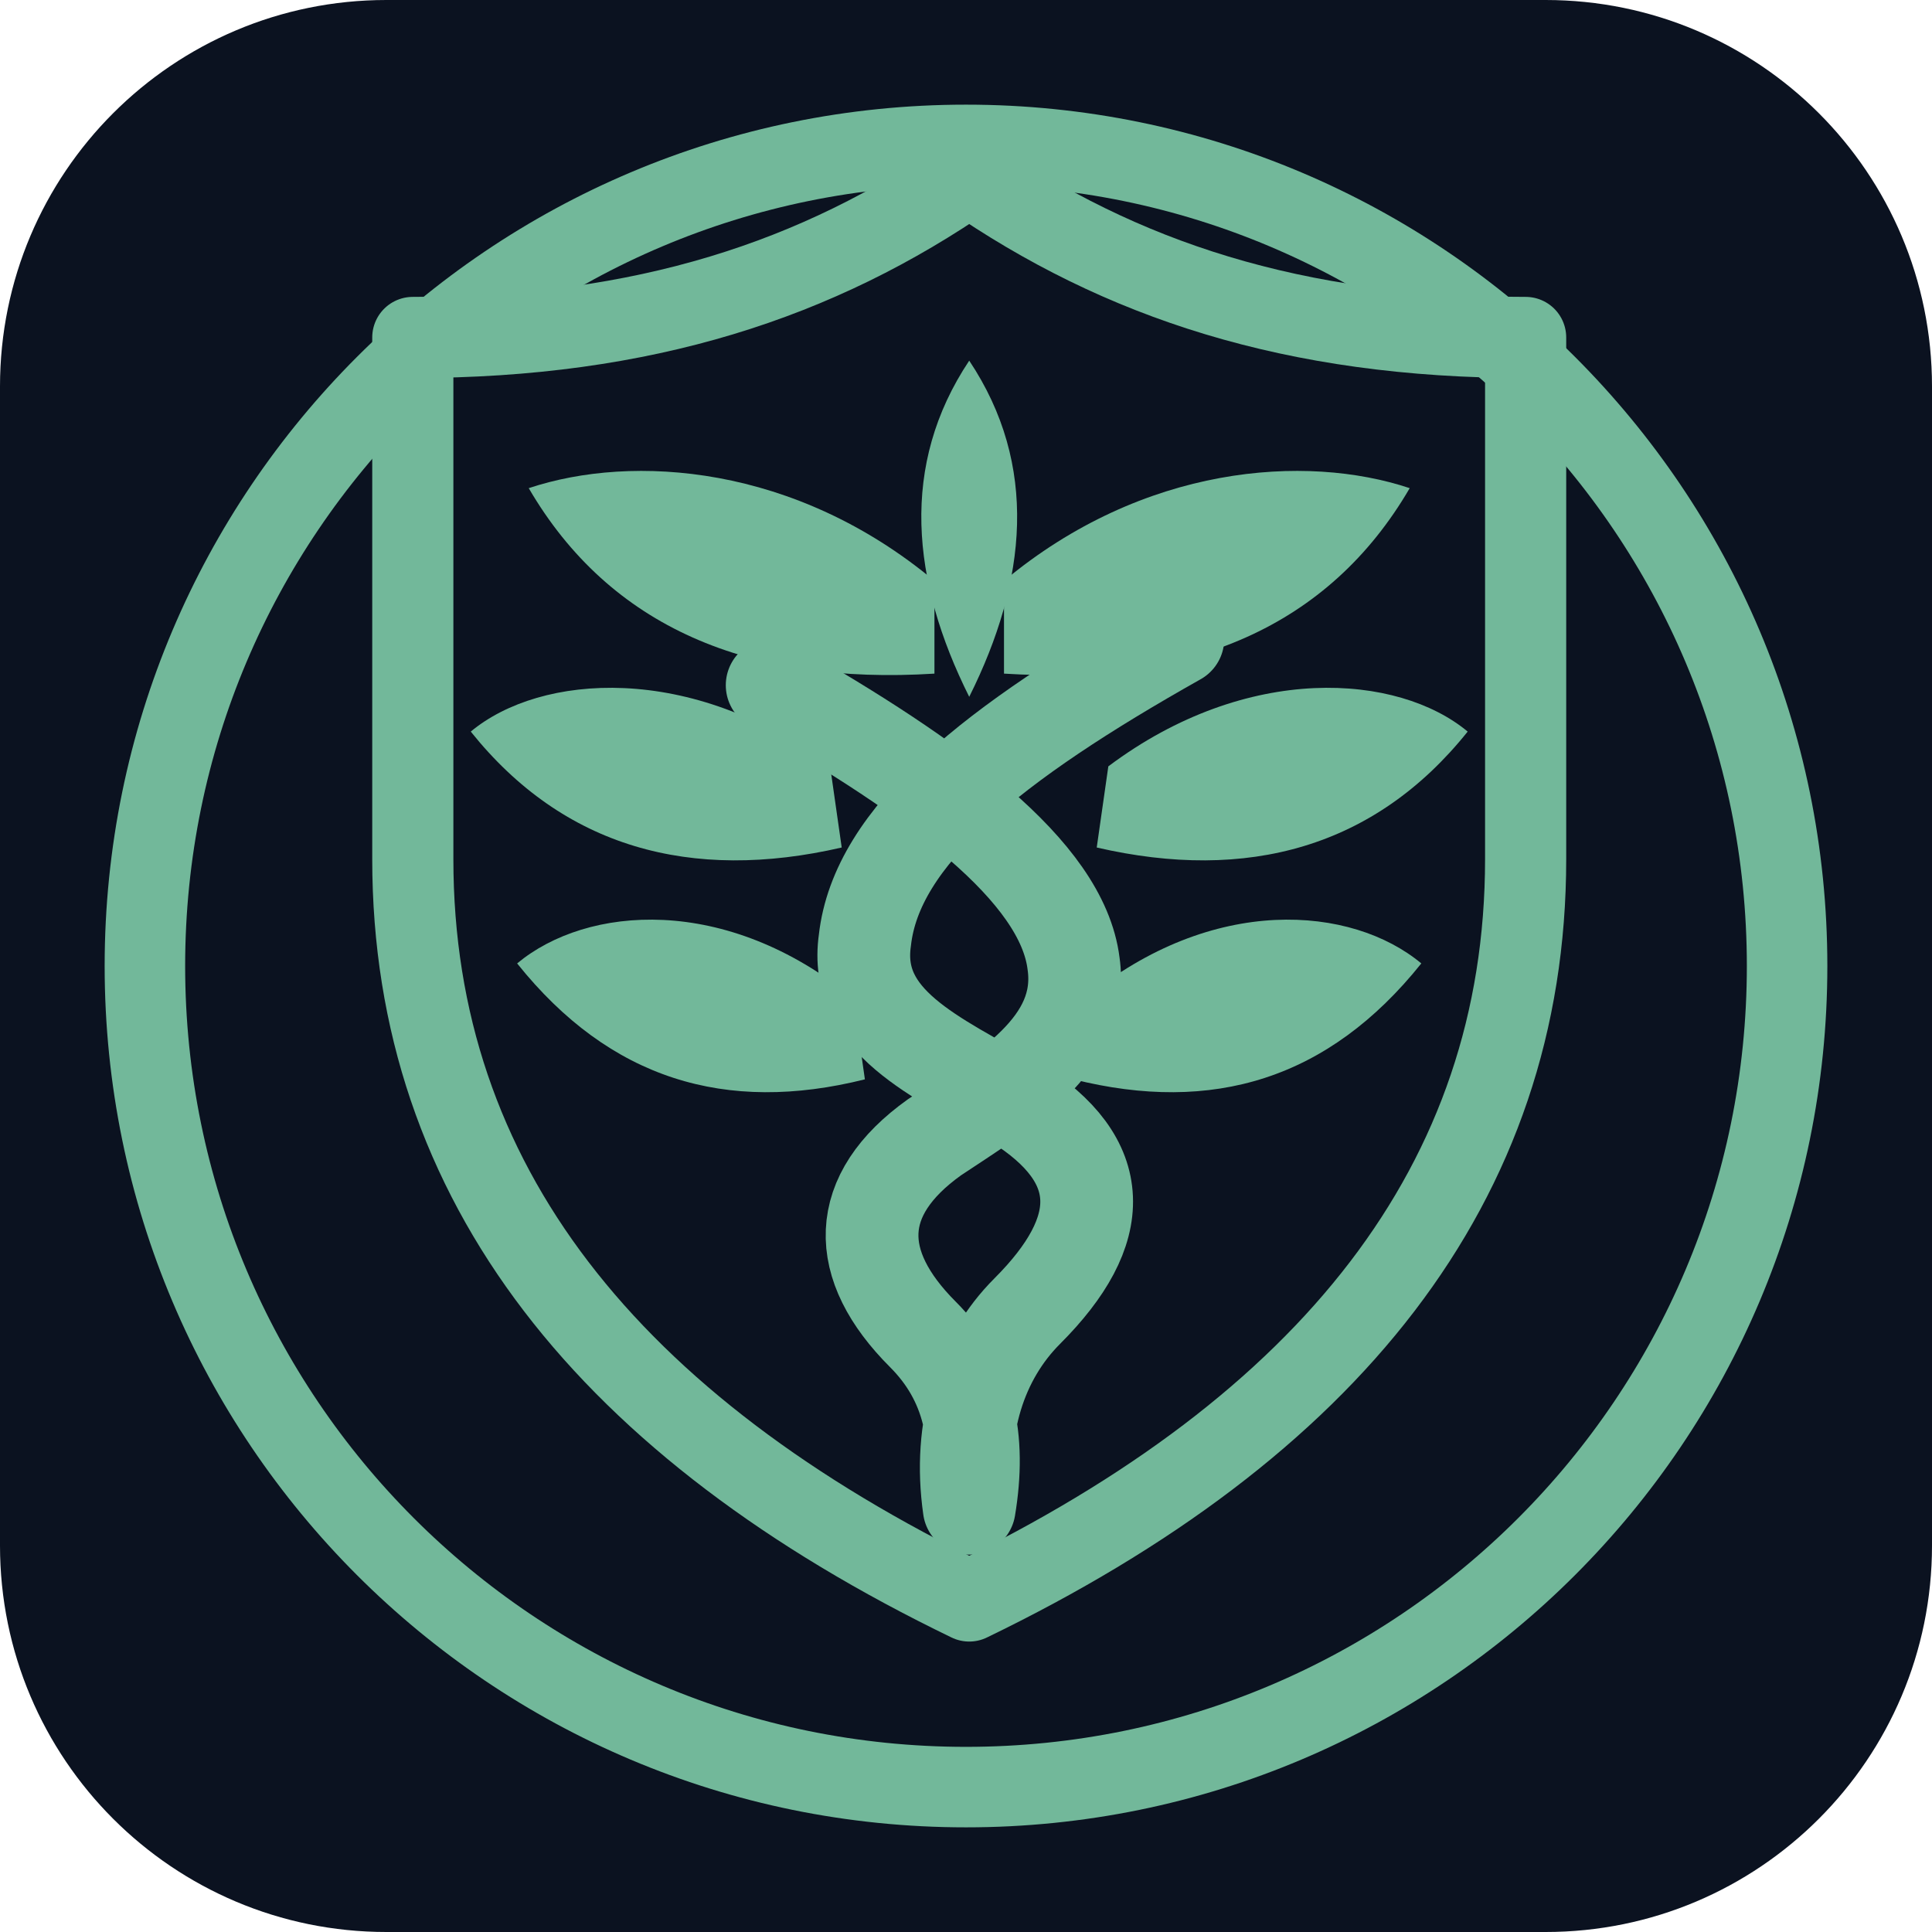
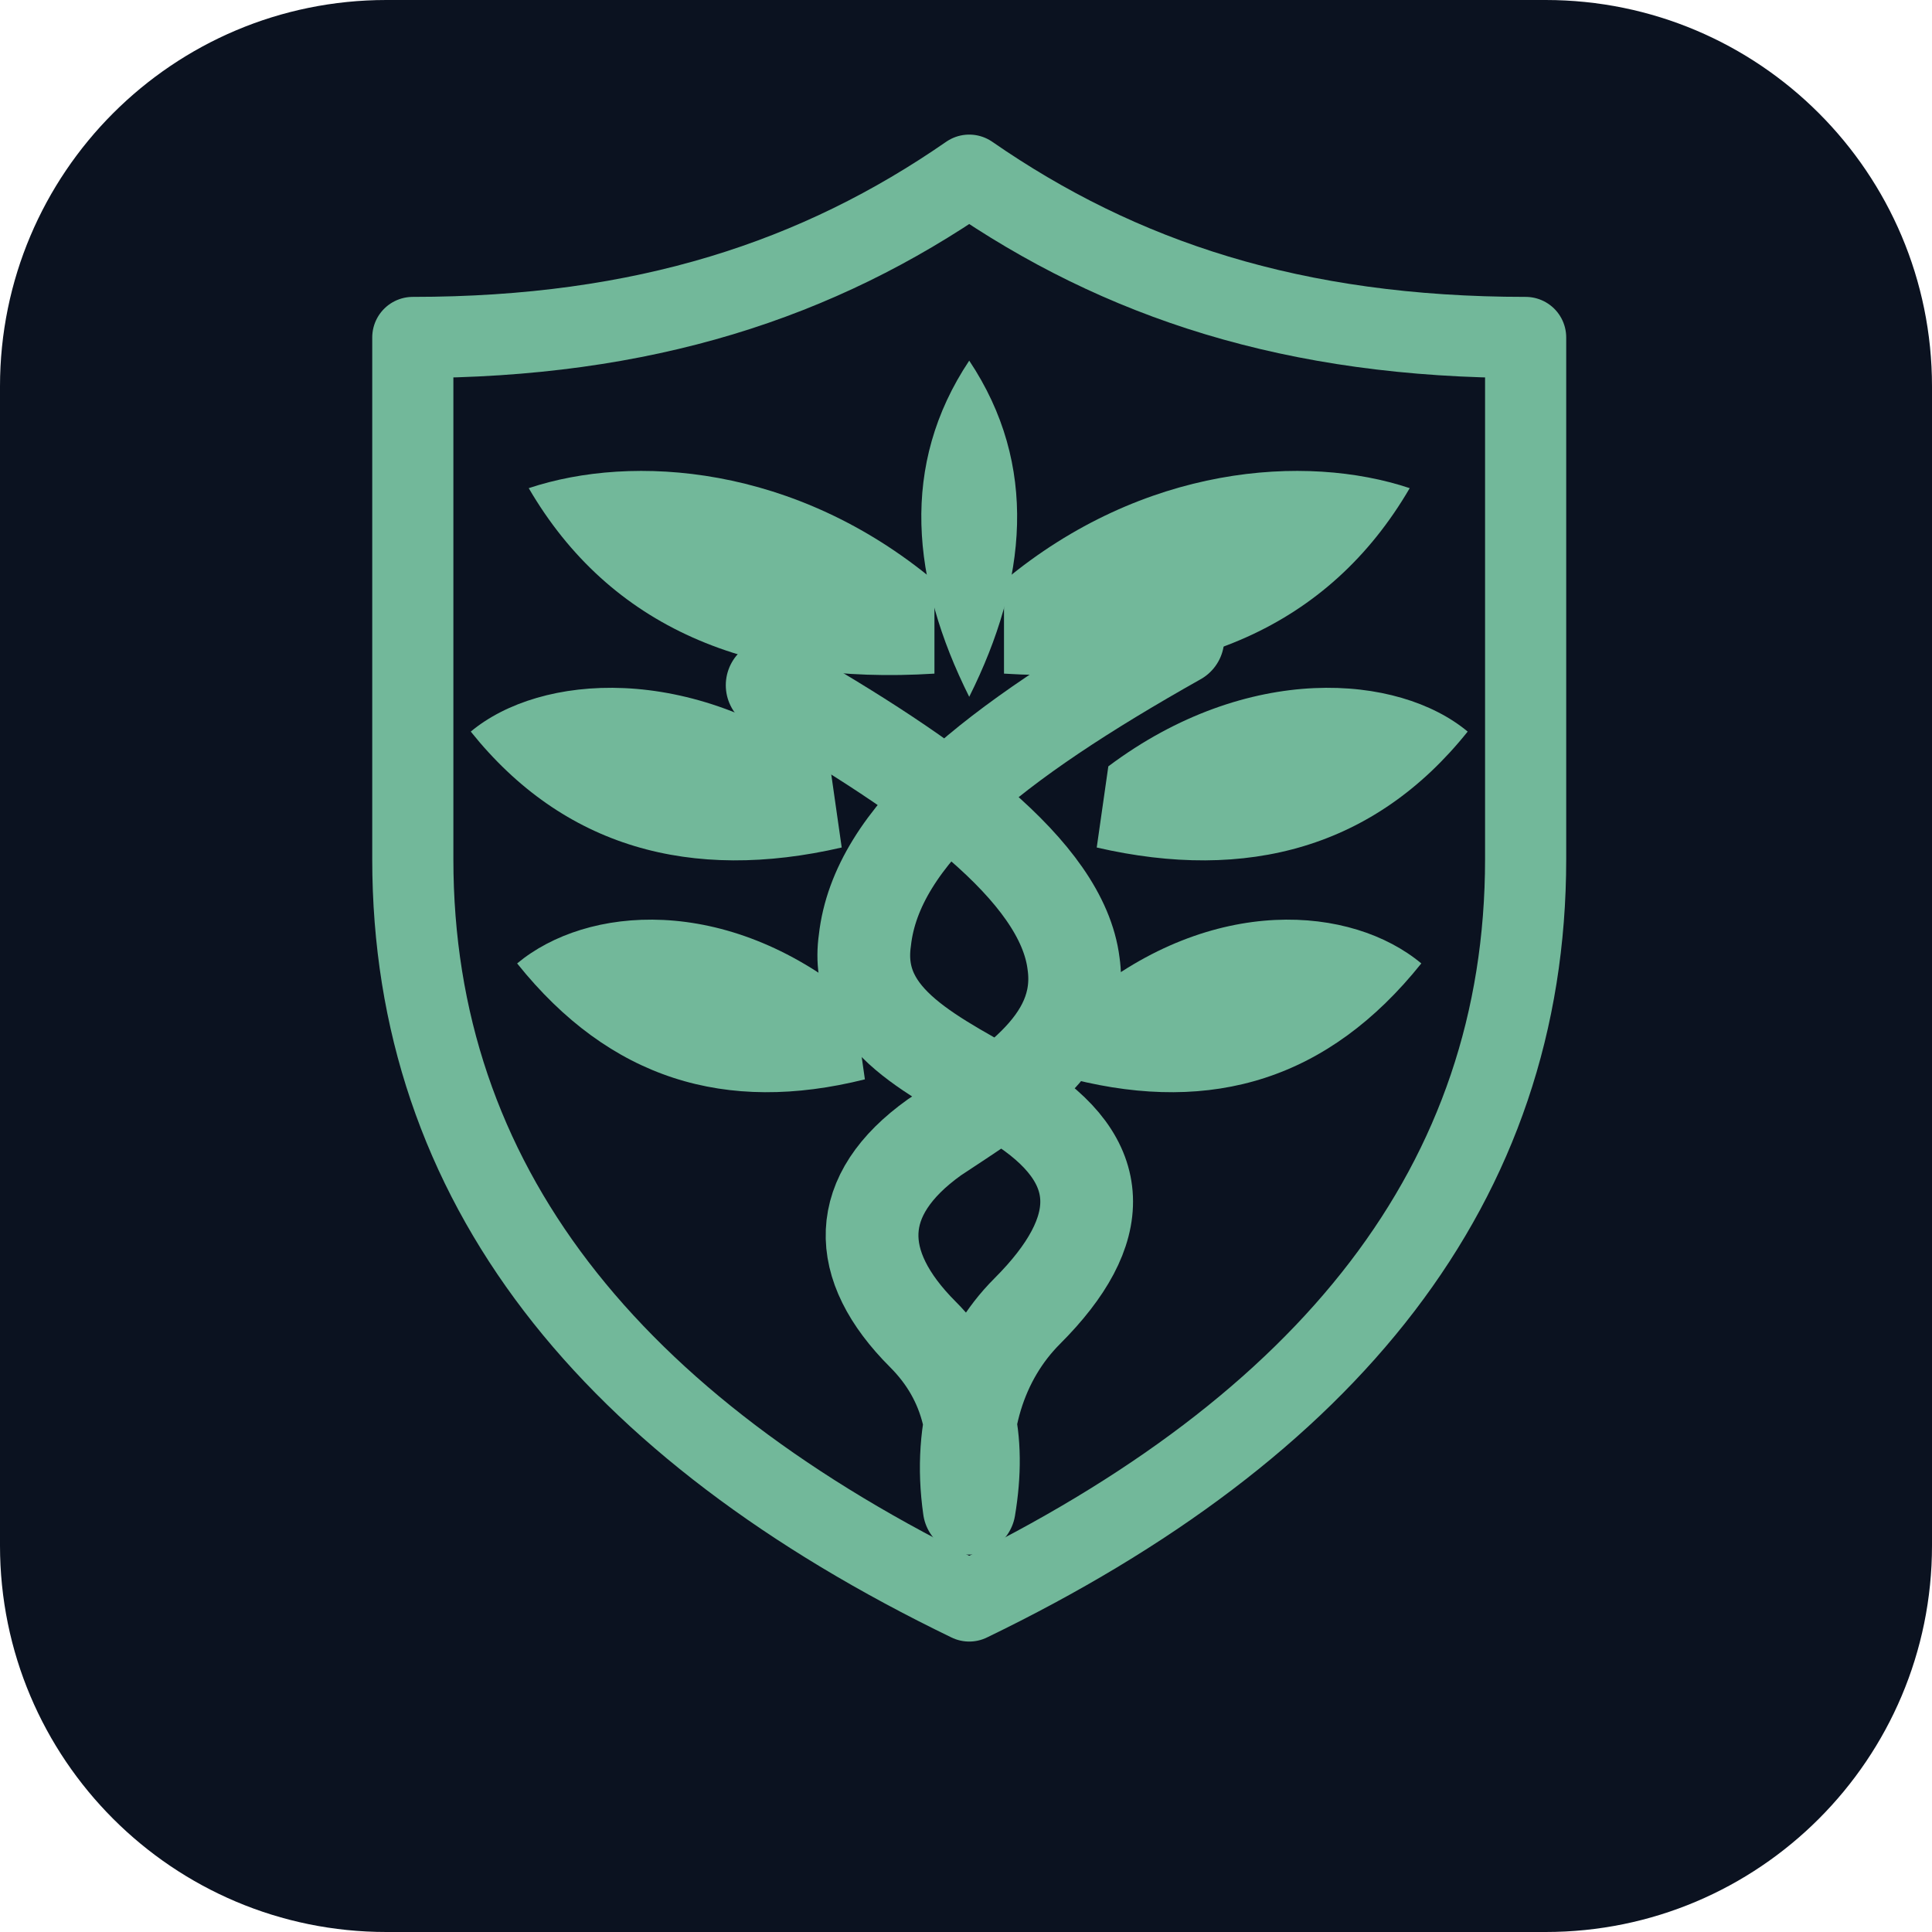
<svg xmlns="http://www.w3.org/2000/svg" viewBox="0 0 120 120">
  <rect width="120" height="120" rx="24" fill="#0b1220" />
-   <circle cx="60" cy="60" r="51" fill="none" stroke="#72b89a" stroke-width="5" />
  <g transform="translate(17 8) scale(.72)" fill="#72b89a" stroke="#72b89a" stroke-linecap="round" stroke-linejoin="round">
    <path d="M60 4C47 13 32 18 12 18v45c0 28 17 49 48 64 31-15 48-36 48-64V18C88 18 73 13 60 4Z" fill="none" stroke-width="7" />
    <path d="M60 20c-6 9-5 19 0 29 5-10 6-20 0-29Z" stroke="none" />
    <path d="M57 39C45 29 31 28 22 31c7 12 19 17 35 16ZM63 39c12-10 26-11 35-8-7 12-19 17-35 16Z" stroke="none" />
    <path d="M48 55C36 46 23 47 17 52c8 10 19 13 32 10ZM72 55c12-9 25-8 31-3-8 10-19 13-32 10Z" stroke="none" />
    <path d="M50 75C39 66 27 67 21 72c8 10 18 13 30 10ZM70 75c11-9 23-8 29-3-8 10-18 13-30 10Z" stroke="none" />
    <path d="M78 44C62 53 52 61 51 70c-1 7 6 10 13 14 8 5 8 11 1 18-4 4-6 10-5 17M43 48c14 8 25 16 26 24 1 7-6 11-12 15-7 5-7 11-1 17 4 4 5 9 4 15" fill="none" stroke-width="8" />
  </g>
</svg>
